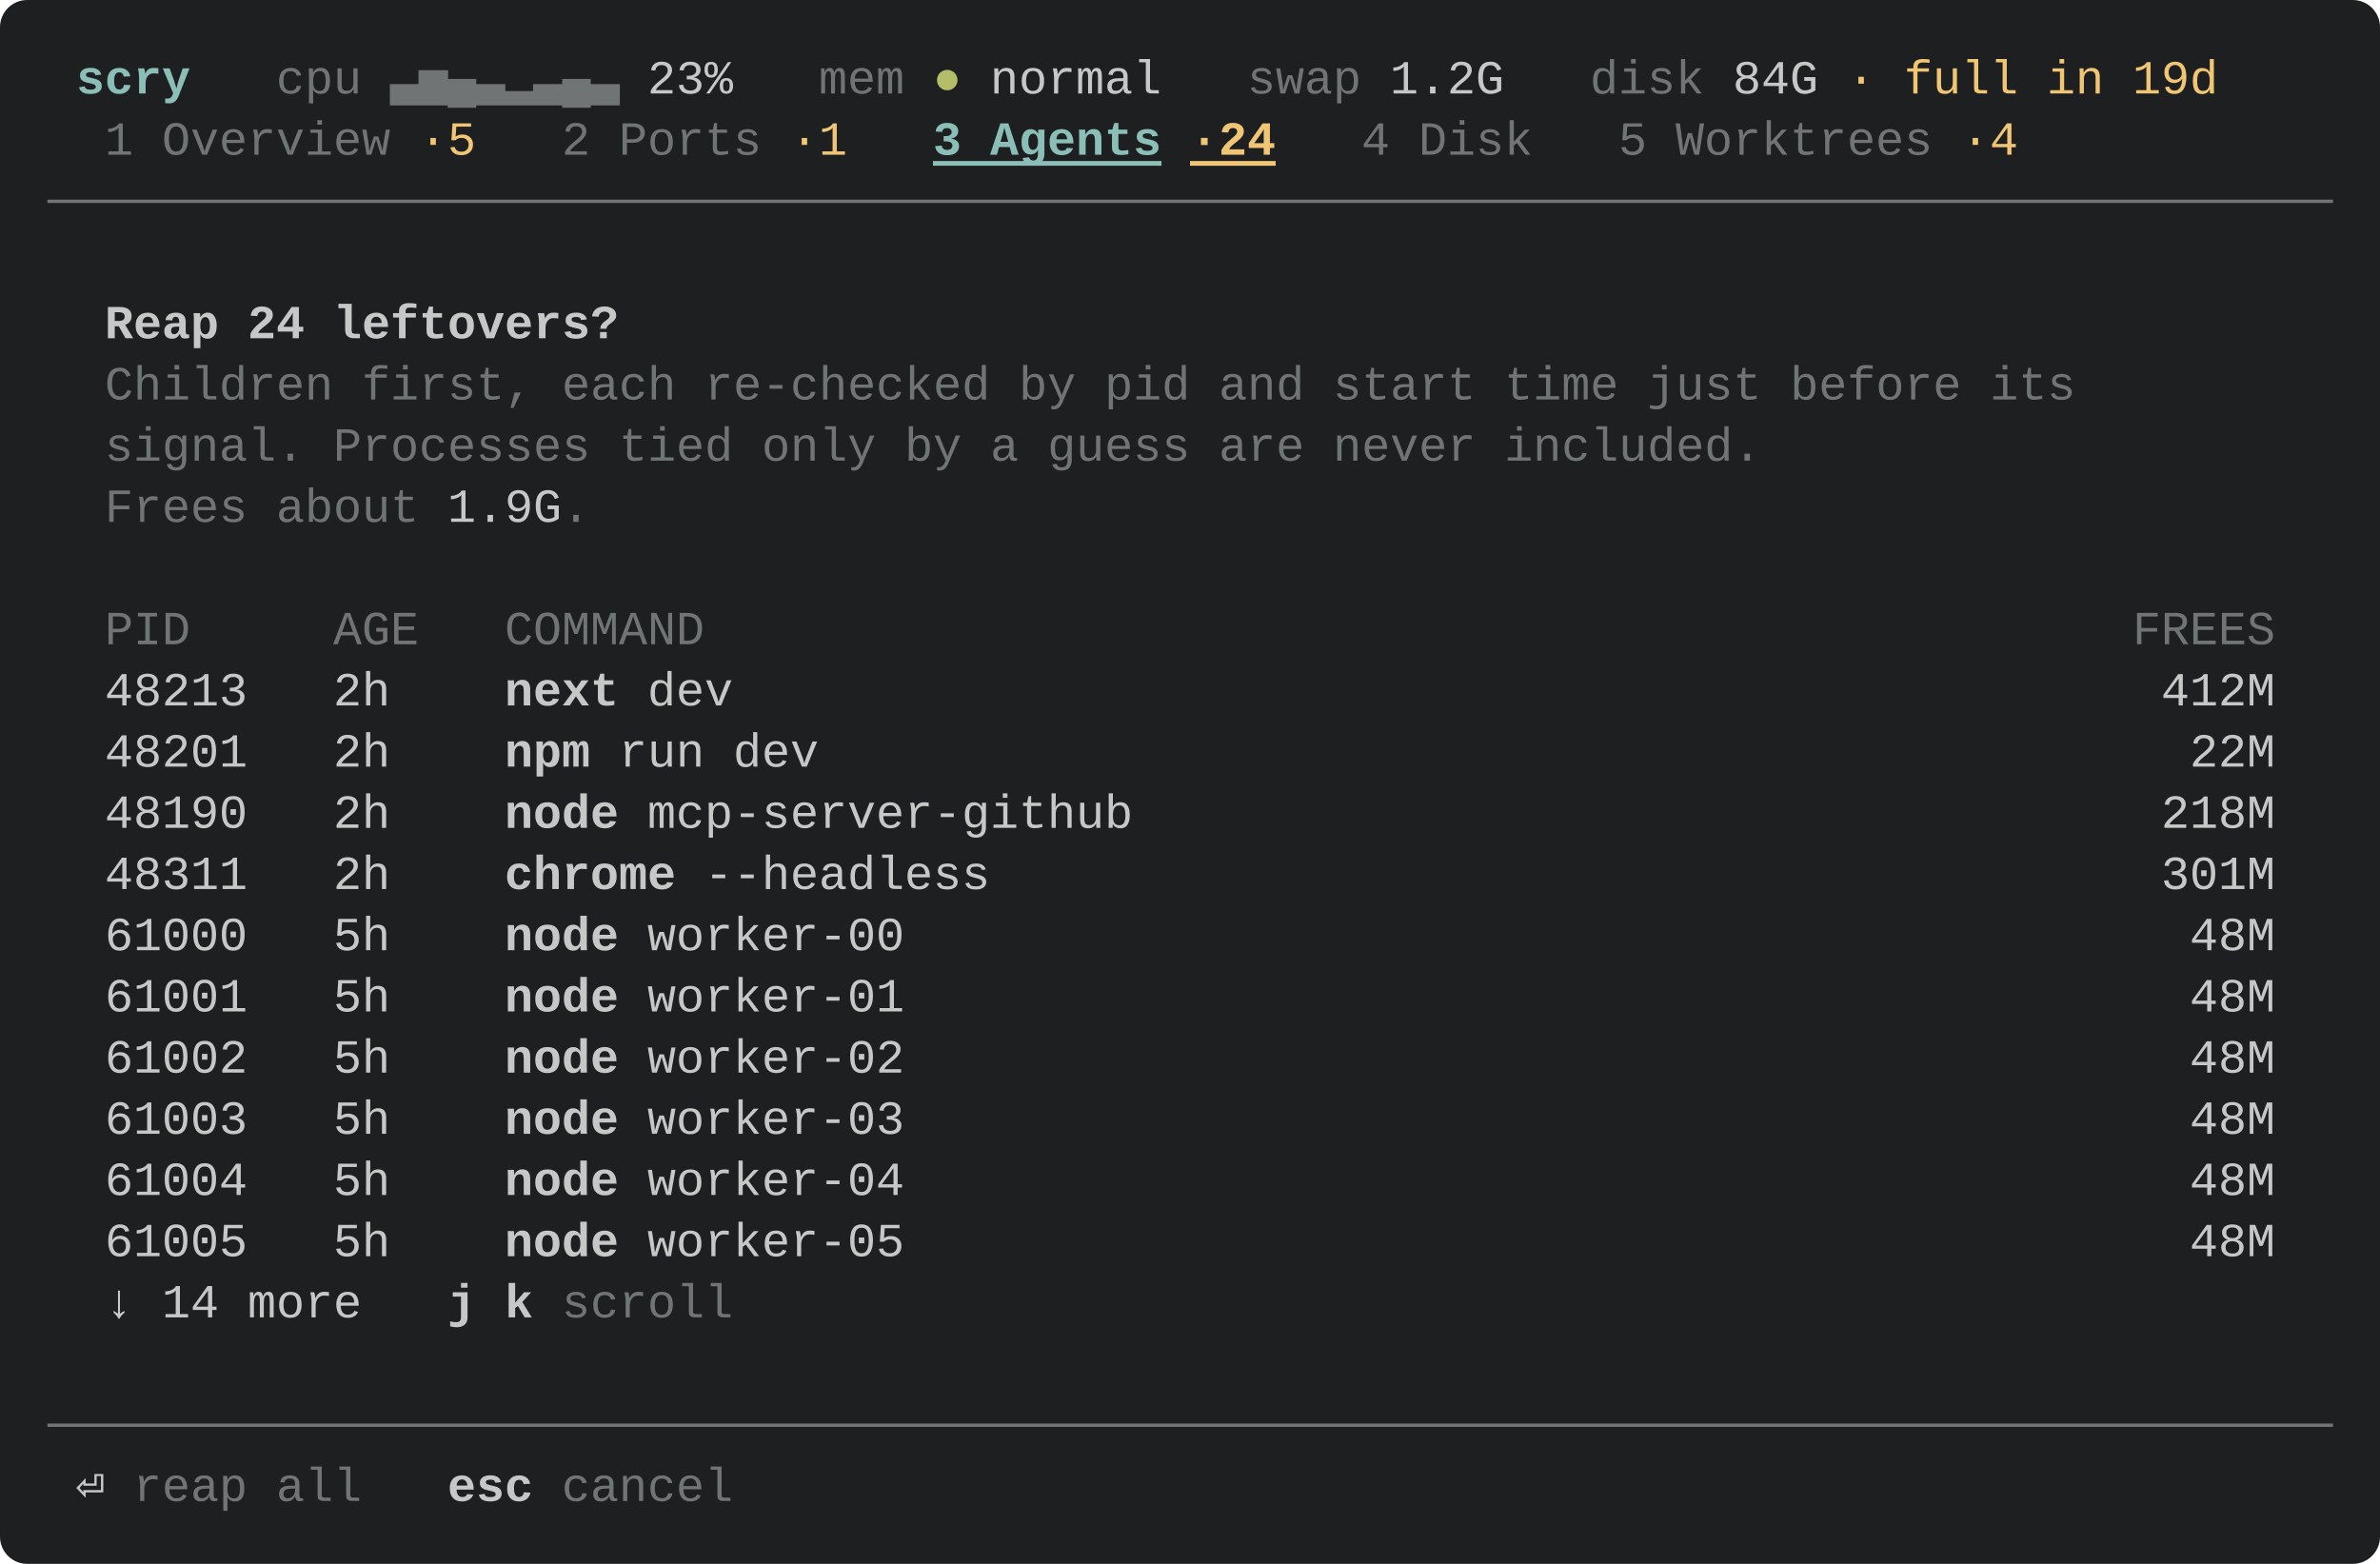
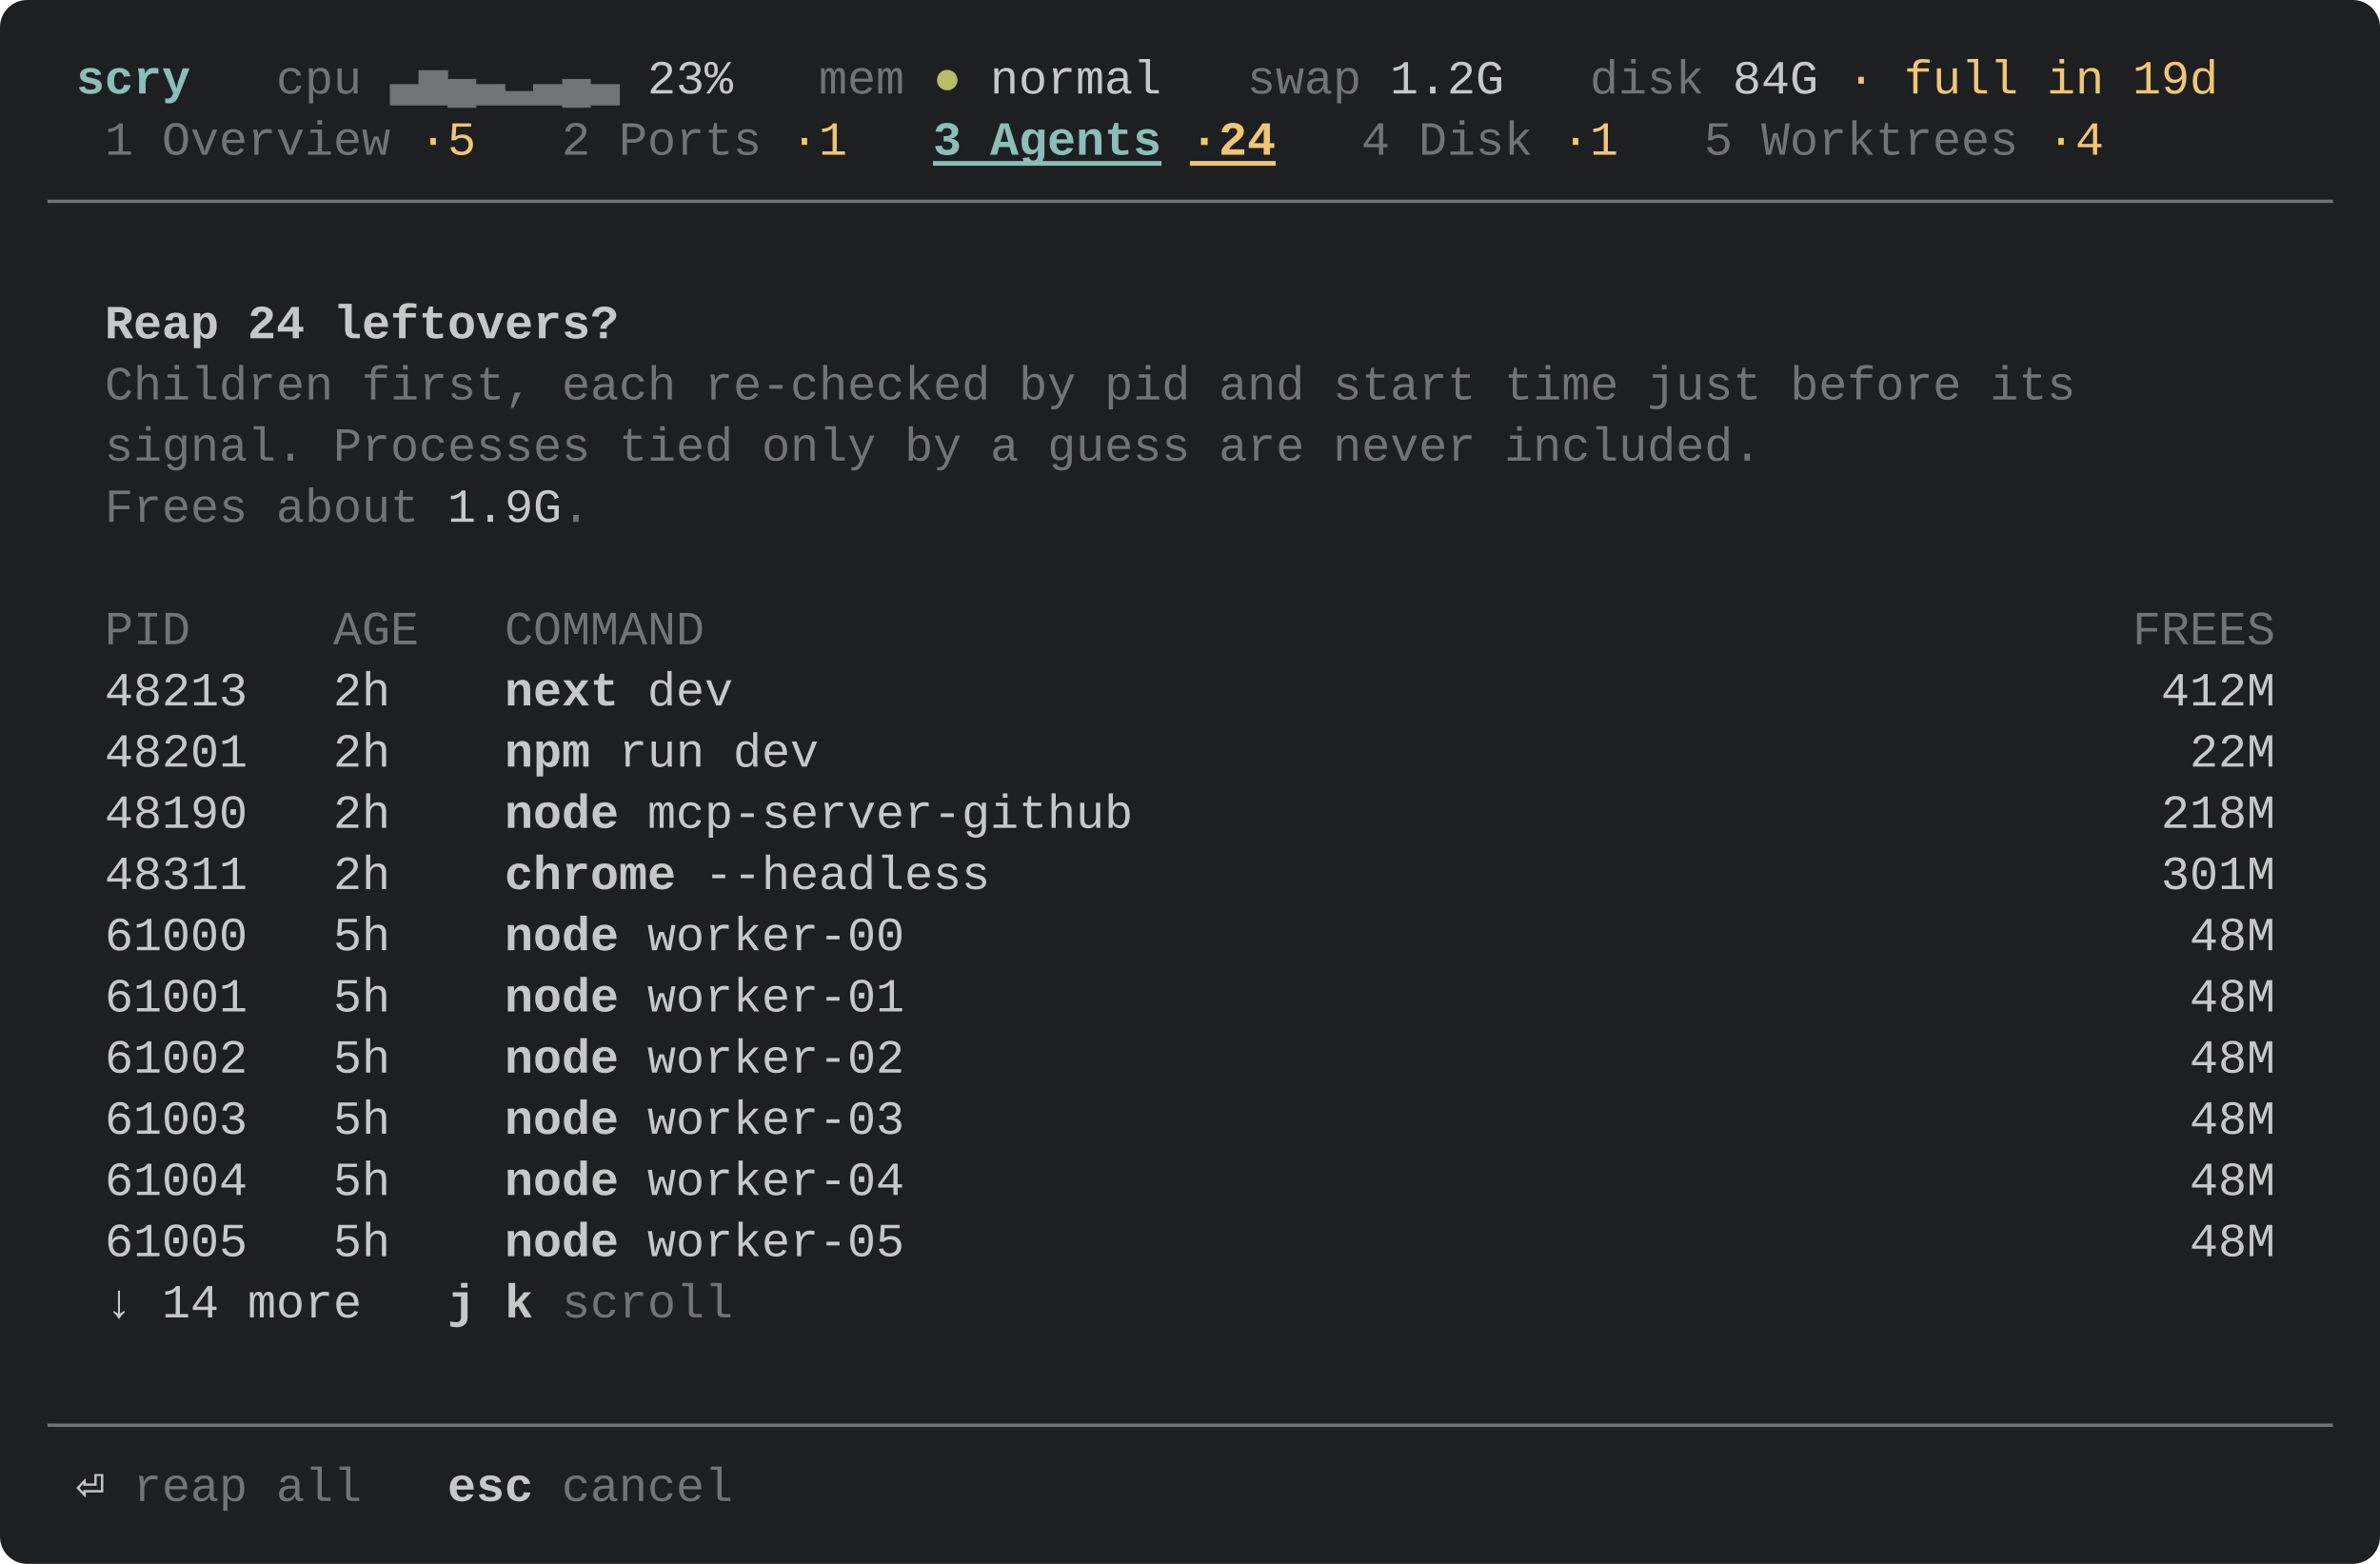
<svg xmlns="http://www.w3.org/2000/svg" width="700" height="460" viewBox="0 0 700 460">
  <style>text{font-family:ui-monospace,SFMono-Regular,"SF Mono",Menlo,Consolas,"Liberation Mono","DejaVu Sans Mono",monospace;font-size:14px;white-space:pre}</style>
  <rect width="700" height="460" rx="8" fill="#1d1f21" />
  <g transform="translate(14 14)">
    <text x="8.4" y="13.5" fill="#8abeb7" textLength="33.6" lengthAdjust="spacingAndGlyphs" xml:space="preserve" font-weight="700">scry</text>
    <text x="67.2" y="13.5" fill="#717474" textLength="100.8" lengthAdjust="spacingAndGlyphs" xml:space="preserve">cpu ▃▅▄▃▂▃▄▃</text>
    <text x="176.4" y="13.5" fill="#c5c8c6" textLength="25.2" lengthAdjust="spacingAndGlyphs" xml:space="preserve">23%</text>
    <text x="226.8" y="13.5" fill="#717474" textLength="25.2" lengthAdjust="spacingAndGlyphs" xml:space="preserve">mem</text>
    <text x="260.4" y="13.5" fill="#b5bd68" textLength="8.4" lengthAdjust="spacingAndGlyphs" xml:space="preserve">●</text>
    <text x="277.2" y="13.5" fill="#c5c8c6" textLength="50.4" lengthAdjust="spacingAndGlyphs" xml:space="preserve">normal</text>
    <text x="352.8" y="13.5" fill="#717474" textLength="33.6" lengthAdjust="spacingAndGlyphs" xml:space="preserve">swap</text>
    <text x="394.8" y="13.5" fill="#c5c8c6" textLength="33.6" lengthAdjust="spacingAndGlyphs" xml:space="preserve">1.2G</text>
    <text x="453.6" y="13.5" fill="#717474" textLength="33.6" lengthAdjust="spacingAndGlyphs" xml:space="preserve">disk</text>
    <text x="495.6" y="13.5" fill="#c5c8c6" textLength="25.2" lengthAdjust="spacingAndGlyphs" xml:space="preserve">84G</text>
    <text x="529.2" y="13.5" fill="#f0c674" textLength="109.2" lengthAdjust="spacingAndGlyphs" xml:space="preserve">· full in 19d</text>
    <text x="16.8" y="31.5" fill="#717474" textLength="84.0" lengthAdjust="spacingAndGlyphs" xml:space="preserve">1 Overview</text>
    <text x="109.2" y="31.5" fill="#f0c674" textLength="16.8" lengthAdjust="spacingAndGlyphs" xml:space="preserve">·5</text>
    <text x="151.2" y="31.5" fill="#717474" textLength="58.8" lengthAdjust="spacingAndGlyphs" xml:space="preserve">2 Ports</text>
    <text x="218.4" y="31.5" fill="#f0c674" textLength="16.8" lengthAdjust="spacingAndGlyphs" xml:space="preserve">·1</text>
    <text x="260.4" y="31.5" fill="#8abeb7" textLength="67.2" lengthAdjust="spacingAndGlyphs" xml:space="preserve" font-weight="700" text-decoration="underline">3 Agents</text>
    <text x="336.0" y="31.5" fill="#f0c674" textLength="25.2" lengthAdjust="spacingAndGlyphs" xml:space="preserve" font-weight="700" text-decoration="underline">·24</text>
    <text x="386.4" y="31.5" fill="#717474" textLength="50.4" lengthAdjust="spacingAndGlyphs" xml:space="preserve">4 Disk</text>
-     <text x="462.0" y="31.5" fill="#717474" textLength="92.4" lengthAdjust="spacingAndGlyphs" xml:space="preserve">5 Worktrees</text>
-     <text x="562.8" y="31.5" fill="#f0c674" textLength="16.8" lengthAdjust="spacingAndGlyphs" xml:space="preserve">·4</text>
+     <text x="445.2" y="31.5" fill="#f0c674" textLength="16.8" lengthAdjust="spacingAndGlyphs" xml:space="preserve">·1</text>
+     <text x="487.2" y="31.5" fill="#717474" textLength="92.4" lengthAdjust="spacingAndGlyphs" xml:space="preserve">5 Worktrees</text>
+     <text x="588.0" y="31.5" fill="#f0c674" textLength="16.8" lengthAdjust="spacingAndGlyphs" xml:space="preserve">·4</text>
    <text x="0.0" y="49.5" fill="#717474" textLength="672.0" lengthAdjust="spacingAndGlyphs" xml:space="preserve">────────────────────────────────────────────────────────────────────────────────</text>
    <text x="16.8" y="85.5" fill="#c5c8c6" textLength="151.2" lengthAdjust="spacingAndGlyphs" xml:space="preserve" font-weight="700">Reap 24 leftovers?</text>
    <text x="16.8" y="103.5" fill="#717474" textLength="579.6" lengthAdjust="spacingAndGlyphs" xml:space="preserve">Children first, each re-checked by pid and start time just before its</text>
    <text x="16.8" y="121.5" fill="#717474" textLength="487.2" lengthAdjust="spacingAndGlyphs" xml:space="preserve">signal. Processes tied only by a guess are never included.</text>
    <text x="16.8" y="139.5" fill="#717474" textLength="92.4" lengthAdjust="spacingAndGlyphs" xml:space="preserve">Frees about</text>
    <text x="117.6" y="139.5" fill="#c5c8c6" textLength="33.6" lengthAdjust="spacingAndGlyphs" xml:space="preserve">1.9G</text>
    <text x="151.2" y="139.5" fill="#717474" textLength="8.4" lengthAdjust="spacingAndGlyphs" xml:space="preserve">.</text>
    <text x="16.8" y="175.5" fill="#717474" textLength="25.2" lengthAdjust="spacingAndGlyphs" xml:space="preserve">PID</text>
    <text x="84.0" y="175.5" fill="#717474" textLength="25.2" lengthAdjust="spacingAndGlyphs" xml:space="preserve">AGE</text>
    <text x="134.4" y="175.5" fill="#717474" textLength="58.8" lengthAdjust="spacingAndGlyphs" xml:space="preserve">COMMAND</text>
    <text x="613.2" y="175.5" fill="#717474" textLength="42.0" lengthAdjust="spacingAndGlyphs" xml:space="preserve">FREES</text>
    <text x="16.8" y="193.5" fill="#c5c8c6" textLength="42.0" lengthAdjust="spacingAndGlyphs" xml:space="preserve">48213</text>
    <text x="84.0" y="193.5" fill="#c5c8c6" textLength="16.8" lengthAdjust="spacingAndGlyphs" xml:space="preserve">2h</text>
    <text x="134.4" y="193.5" fill="#c5c8c6" textLength="33.6" lengthAdjust="spacingAndGlyphs" xml:space="preserve" font-weight="700">next</text>
    <text x="176.4" y="193.5" fill="#c5c8c6" textLength="25.2" lengthAdjust="spacingAndGlyphs" xml:space="preserve">dev</text>
    <text x="621.6" y="193.5" fill="#c5c8c6" textLength="33.6" lengthAdjust="spacingAndGlyphs" xml:space="preserve">412M</text>
    <text x="16.8" y="211.5" fill="#c5c8c6" textLength="42.0" lengthAdjust="spacingAndGlyphs" xml:space="preserve">48201</text>
    <text x="84.0" y="211.5" fill="#c5c8c6" textLength="16.8" lengthAdjust="spacingAndGlyphs" xml:space="preserve">2h</text>
    <text x="134.4" y="211.5" fill="#c5c8c6" textLength="25.2" lengthAdjust="spacingAndGlyphs" xml:space="preserve" font-weight="700">npm</text>
    <text x="168.0" y="211.5" fill="#c5c8c6" textLength="58.8" lengthAdjust="spacingAndGlyphs" xml:space="preserve">run dev</text>
    <text x="630.0" y="211.5" fill="#c5c8c6" textLength="25.2" lengthAdjust="spacingAndGlyphs" xml:space="preserve">22M</text>
    <text x="16.8" y="229.5" fill="#c5c8c6" textLength="42.0" lengthAdjust="spacingAndGlyphs" xml:space="preserve">48190</text>
    <text x="84.0" y="229.5" fill="#c5c8c6" textLength="16.8" lengthAdjust="spacingAndGlyphs" xml:space="preserve">2h</text>
    <text x="134.4" y="229.5" fill="#c5c8c6" textLength="33.6" lengthAdjust="spacingAndGlyphs" xml:space="preserve" font-weight="700">node</text>
    <text x="176.4" y="229.5" fill="#c5c8c6" textLength="142.8" lengthAdjust="spacingAndGlyphs" xml:space="preserve">mcp-server-github</text>
    <text x="621.6" y="229.5" fill="#c5c8c6" textLength="33.6" lengthAdjust="spacingAndGlyphs" xml:space="preserve">218M</text>
    <text x="16.8" y="247.5" fill="#c5c8c6" textLength="42.0" lengthAdjust="spacingAndGlyphs" xml:space="preserve">48311</text>
    <text x="84.0" y="247.5" fill="#c5c8c6" textLength="16.8" lengthAdjust="spacingAndGlyphs" xml:space="preserve">2h</text>
    <text x="134.4" y="247.5" fill="#c5c8c6" textLength="50.4" lengthAdjust="spacingAndGlyphs" xml:space="preserve" font-weight="700">chrome</text>
    <text x="193.2" y="247.5" fill="#c5c8c6" textLength="84.0" lengthAdjust="spacingAndGlyphs" xml:space="preserve">--headless</text>
    <text x="621.6" y="247.5" fill="#c5c8c6" textLength="33.6" lengthAdjust="spacingAndGlyphs" xml:space="preserve">301M</text>
    <text x="16.8" y="265.5" fill="#c5c8c6" textLength="42.0" lengthAdjust="spacingAndGlyphs" xml:space="preserve">61000</text>
    <text x="84.0" y="265.5" fill="#c5c8c6" textLength="16.8" lengthAdjust="spacingAndGlyphs" xml:space="preserve">5h</text>
    <text x="134.4" y="265.5" fill="#c5c8c6" textLength="33.6" lengthAdjust="spacingAndGlyphs" xml:space="preserve" font-weight="700">node</text>
    <text x="176.4" y="265.5" fill="#c5c8c6" textLength="75.6" lengthAdjust="spacingAndGlyphs" xml:space="preserve">worker-00</text>
    <text x="630.0" y="265.5" fill="#c5c8c6" textLength="25.2" lengthAdjust="spacingAndGlyphs" xml:space="preserve">48M</text>
    <text x="16.8" y="283.5" fill="#c5c8c6" textLength="42.0" lengthAdjust="spacingAndGlyphs" xml:space="preserve">61001</text>
    <text x="84.0" y="283.5" fill="#c5c8c6" textLength="16.8" lengthAdjust="spacingAndGlyphs" xml:space="preserve">5h</text>
    <text x="134.4" y="283.5" fill="#c5c8c6" textLength="33.6" lengthAdjust="spacingAndGlyphs" xml:space="preserve" font-weight="700">node</text>
    <text x="176.4" y="283.5" fill="#c5c8c6" textLength="75.6" lengthAdjust="spacingAndGlyphs" xml:space="preserve">worker-01</text>
    <text x="630.0" y="283.5" fill="#c5c8c6" textLength="25.2" lengthAdjust="spacingAndGlyphs" xml:space="preserve">48M</text>
    <text x="16.8" y="301.5" fill="#c5c8c6" textLength="42.0" lengthAdjust="spacingAndGlyphs" xml:space="preserve">61002</text>
    <text x="84.0" y="301.5" fill="#c5c8c6" textLength="16.8" lengthAdjust="spacingAndGlyphs" xml:space="preserve">5h</text>
    <text x="134.4" y="301.5" fill="#c5c8c6" textLength="33.6" lengthAdjust="spacingAndGlyphs" xml:space="preserve" font-weight="700">node</text>
    <text x="176.4" y="301.5" fill="#c5c8c6" textLength="75.6" lengthAdjust="spacingAndGlyphs" xml:space="preserve">worker-02</text>
    <text x="630.0" y="301.5" fill="#c5c8c6" textLength="25.2" lengthAdjust="spacingAndGlyphs" xml:space="preserve">48M</text>
    <text x="16.8" y="319.5" fill="#c5c8c6" textLength="42.0" lengthAdjust="spacingAndGlyphs" xml:space="preserve">61003</text>
    <text x="84.0" y="319.5" fill="#c5c8c6" textLength="16.8" lengthAdjust="spacingAndGlyphs" xml:space="preserve">5h</text>
    <text x="134.4" y="319.5" fill="#c5c8c6" textLength="33.6" lengthAdjust="spacingAndGlyphs" xml:space="preserve" font-weight="700">node</text>
    <text x="176.4" y="319.5" fill="#c5c8c6" textLength="75.6" lengthAdjust="spacingAndGlyphs" xml:space="preserve">worker-03</text>
    <text x="630.0" y="319.5" fill="#c5c8c6" textLength="25.2" lengthAdjust="spacingAndGlyphs" xml:space="preserve">48M</text>
    <text x="16.8" y="337.5" fill="#c5c8c6" textLength="42.0" lengthAdjust="spacingAndGlyphs" xml:space="preserve">61004</text>
    <text x="84.0" y="337.5" fill="#c5c8c6" textLength="16.8" lengthAdjust="spacingAndGlyphs" xml:space="preserve">5h</text>
    <text x="134.4" y="337.5" fill="#c5c8c6" textLength="33.6" lengthAdjust="spacingAndGlyphs" xml:space="preserve" font-weight="700">node</text>
    <text x="176.4" y="337.5" fill="#c5c8c6" textLength="75.6" lengthAdjust="spacingAndGlyphs" xml:space="preserve">worker-04</text>
    <text x="630.0" y="337.5" fill="#c5c8c6" textLength="25.2" lengthAdjust="spacingAndGlyphs" xml:space="preserve">48M</text>
    <text x="16.8" y="355.5" fill="#c5c8c6" textLength="42.0" lengthAdjust="spacingAndGlyphs" xml:space="preserve">61005</text>
    <text x="84.0" y="355.5" fill="#c5c8c6" textLength="16.8" lengthAdjust="spacingAndGlyphs" xml:space="preserve">5h</text>
    <text x="134.4" y="355.5" fill="#c5c8c6" textLength="33.6" lengthAdjust="spacingAndGlyphs" xml:space="preserve" font-weight="700">node</text>
    <text x="176.4" y="355.5" fill="#c5c8c6" textLength="75.6" lengthAdjust="spacingAndGlyphs" xml:space="preserve">worker-05</text>
    <text x="630.0" y="355.5" fill="#c5c8c6" textLength="25.2" lengthAdjust="spacingAndGlyphs" xml:space="preserve">48M</text>
    <text x="16.8" y="373.5" fill="#c5c8c6" textLength="75.6" lengthAdjust="spacingAndGlyphs" xml:space="preserve">↓ 14 more</text>
    <text x="117.6" y="373.5" fill="#c5c8c6" textLength="25.2" lengthAdjust="spacingAndGlyphs" xml:space="preserve" font-weight="700">j k</text>
    <text x="151.2" y="373.5" fill="#717474" textLength="50.4" lengthAdjust="spacingAndGlyphs" xml:space="preserve">scroll</text>
    <text x="0.0" y="409.5" fill="#717474" textLength="672.0" lengthAdjust="spacingAndGlyphs" xml:space="preserve">────────────────────────────────────────────────────────────────────────────────</text>
    <text x="8.4" y="427.5" fill="#c5c8c6" textLength="8.4" lengthAdjust="spacingAndGlyphs" xml:space="preserve" font-weight="700">⏎</text>
    <text x="25.2" y="427.5" fill="#717474" textLength="67.2" lengthAdjust="spacingAndGlyphs" xml:space="preserve">reap all</text>
    <text x="117.6" y="427.5" fill="#c5c8c6" textLength="25.2" lengthAdjust="spacingAndGlyphs" xml:space="preserve" font-weight="700">esc</text>
    <text x="151.2" y="427.5" fill="#717474" textLength="50.4" lengthAdjust="spacingAndGlyphs" xml:space="preserve">cancel</text>
  </g>
</svg>
